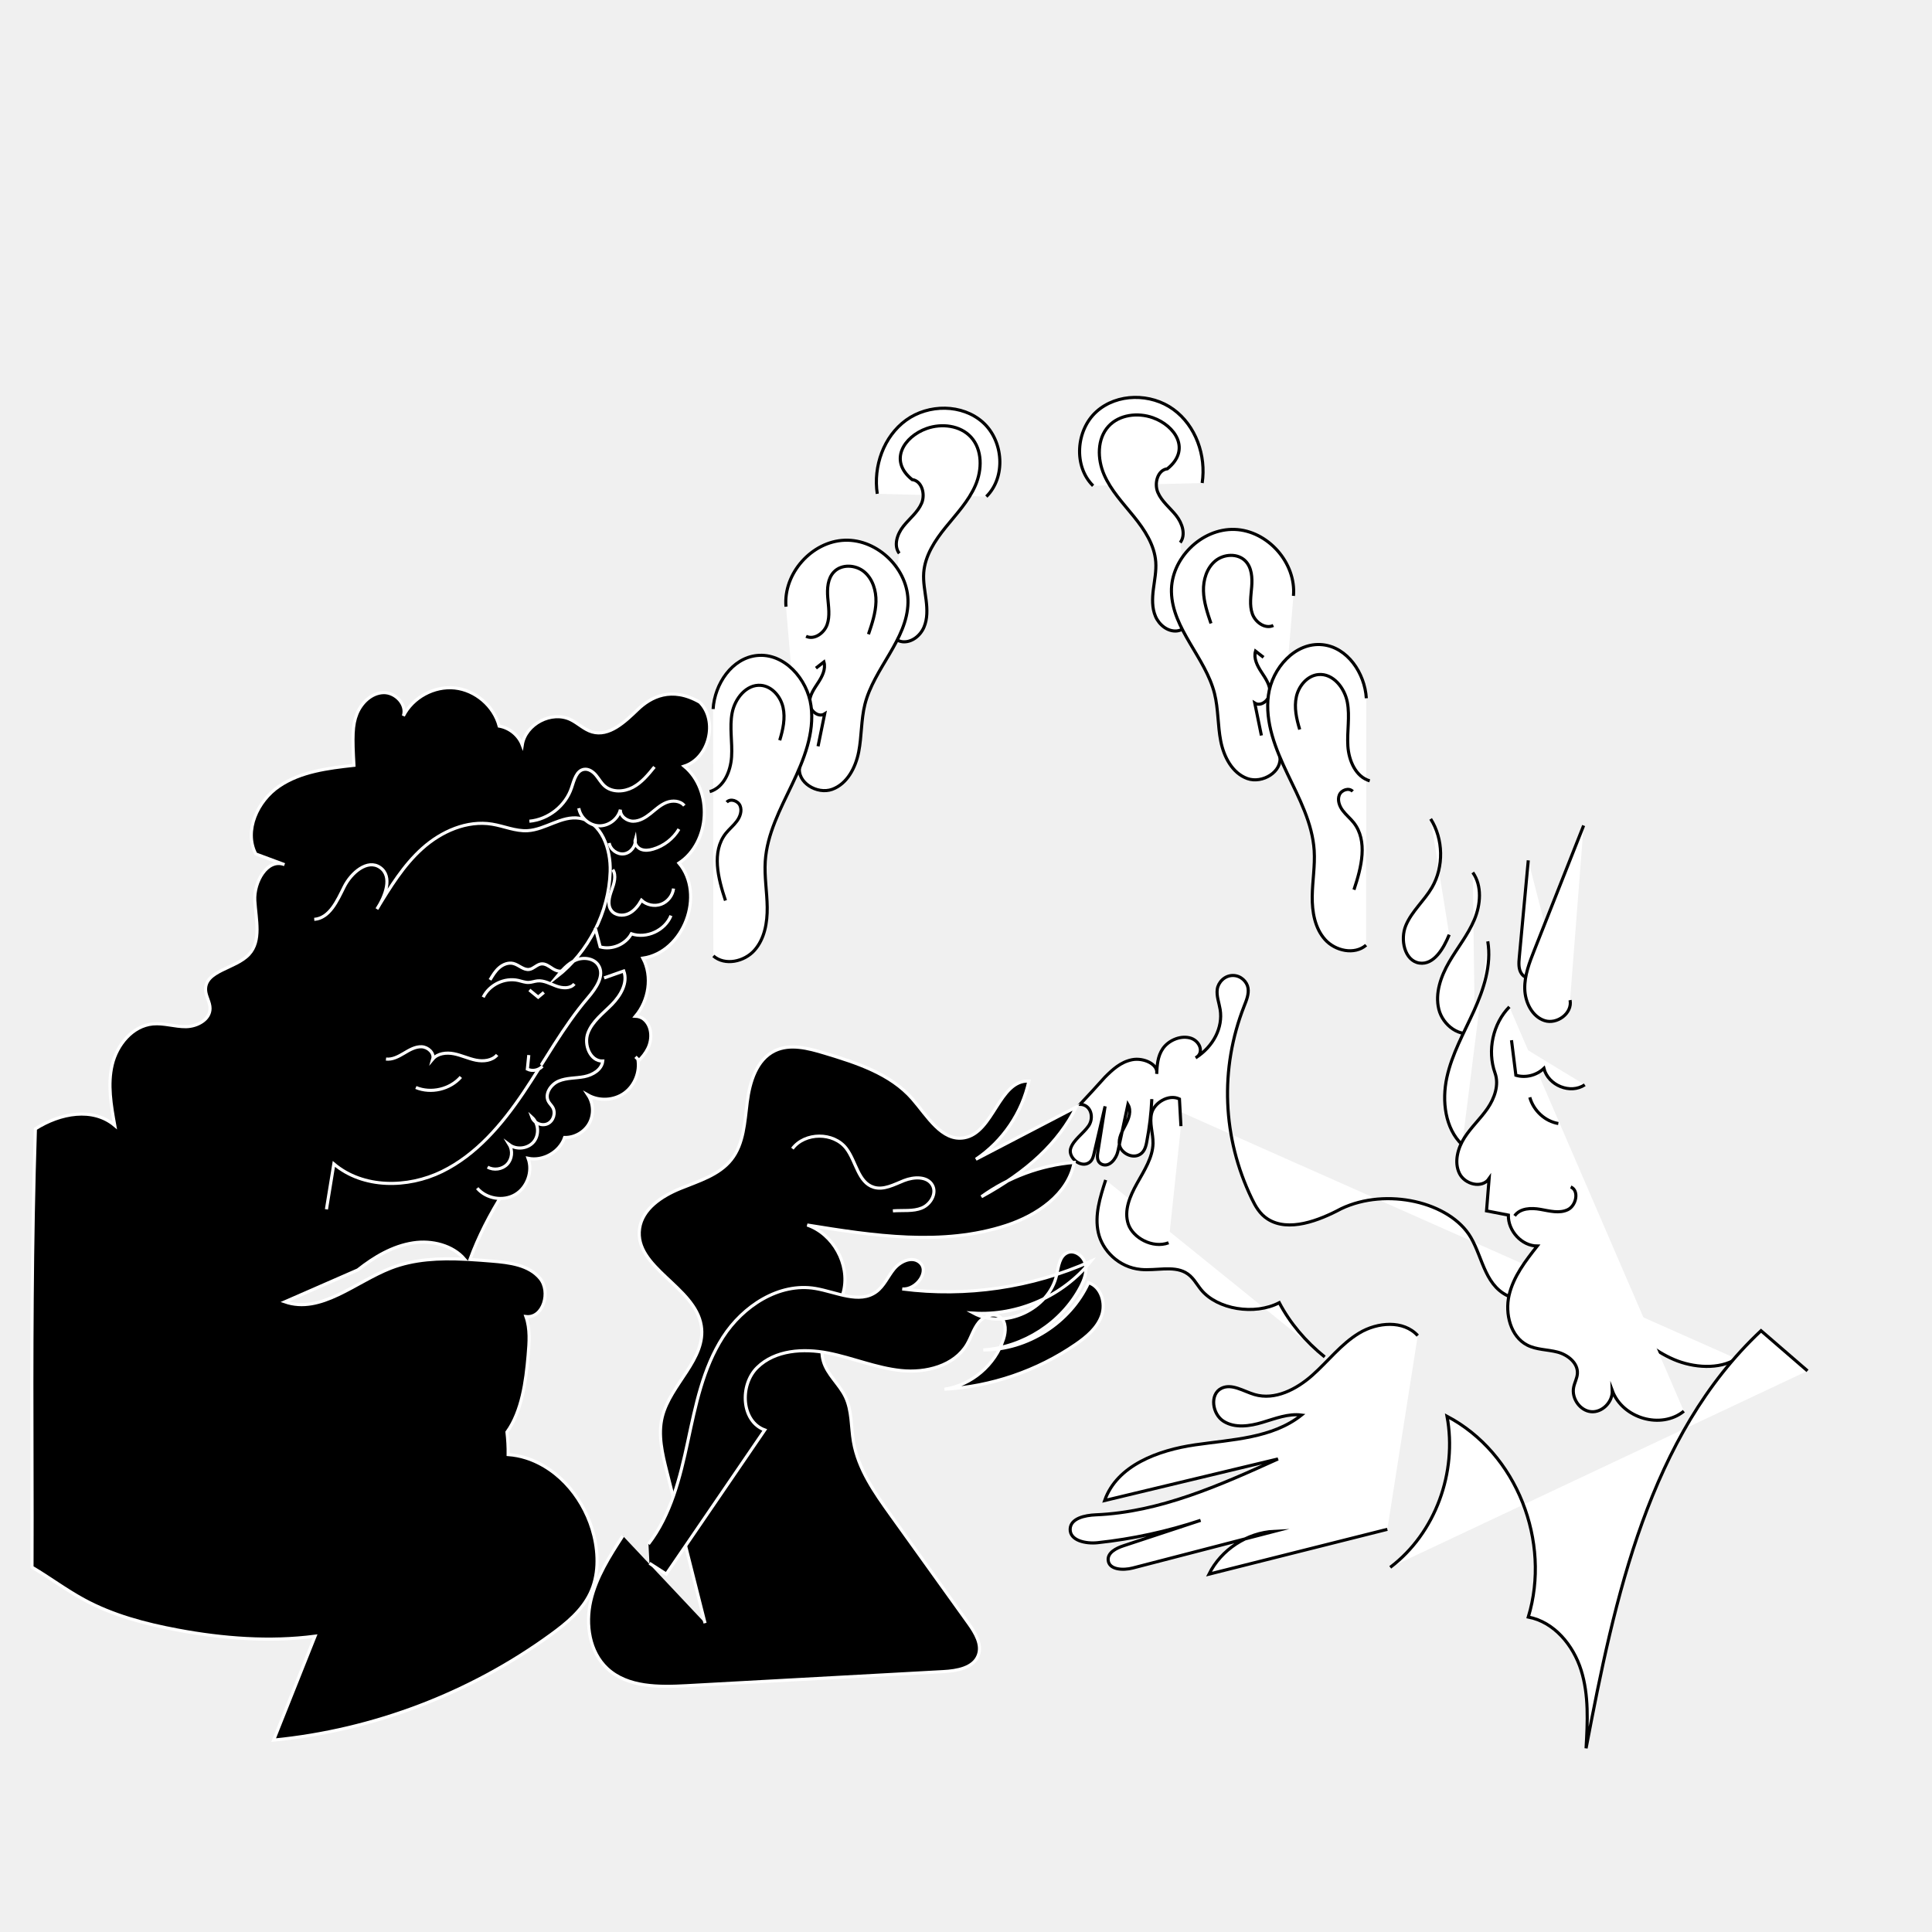
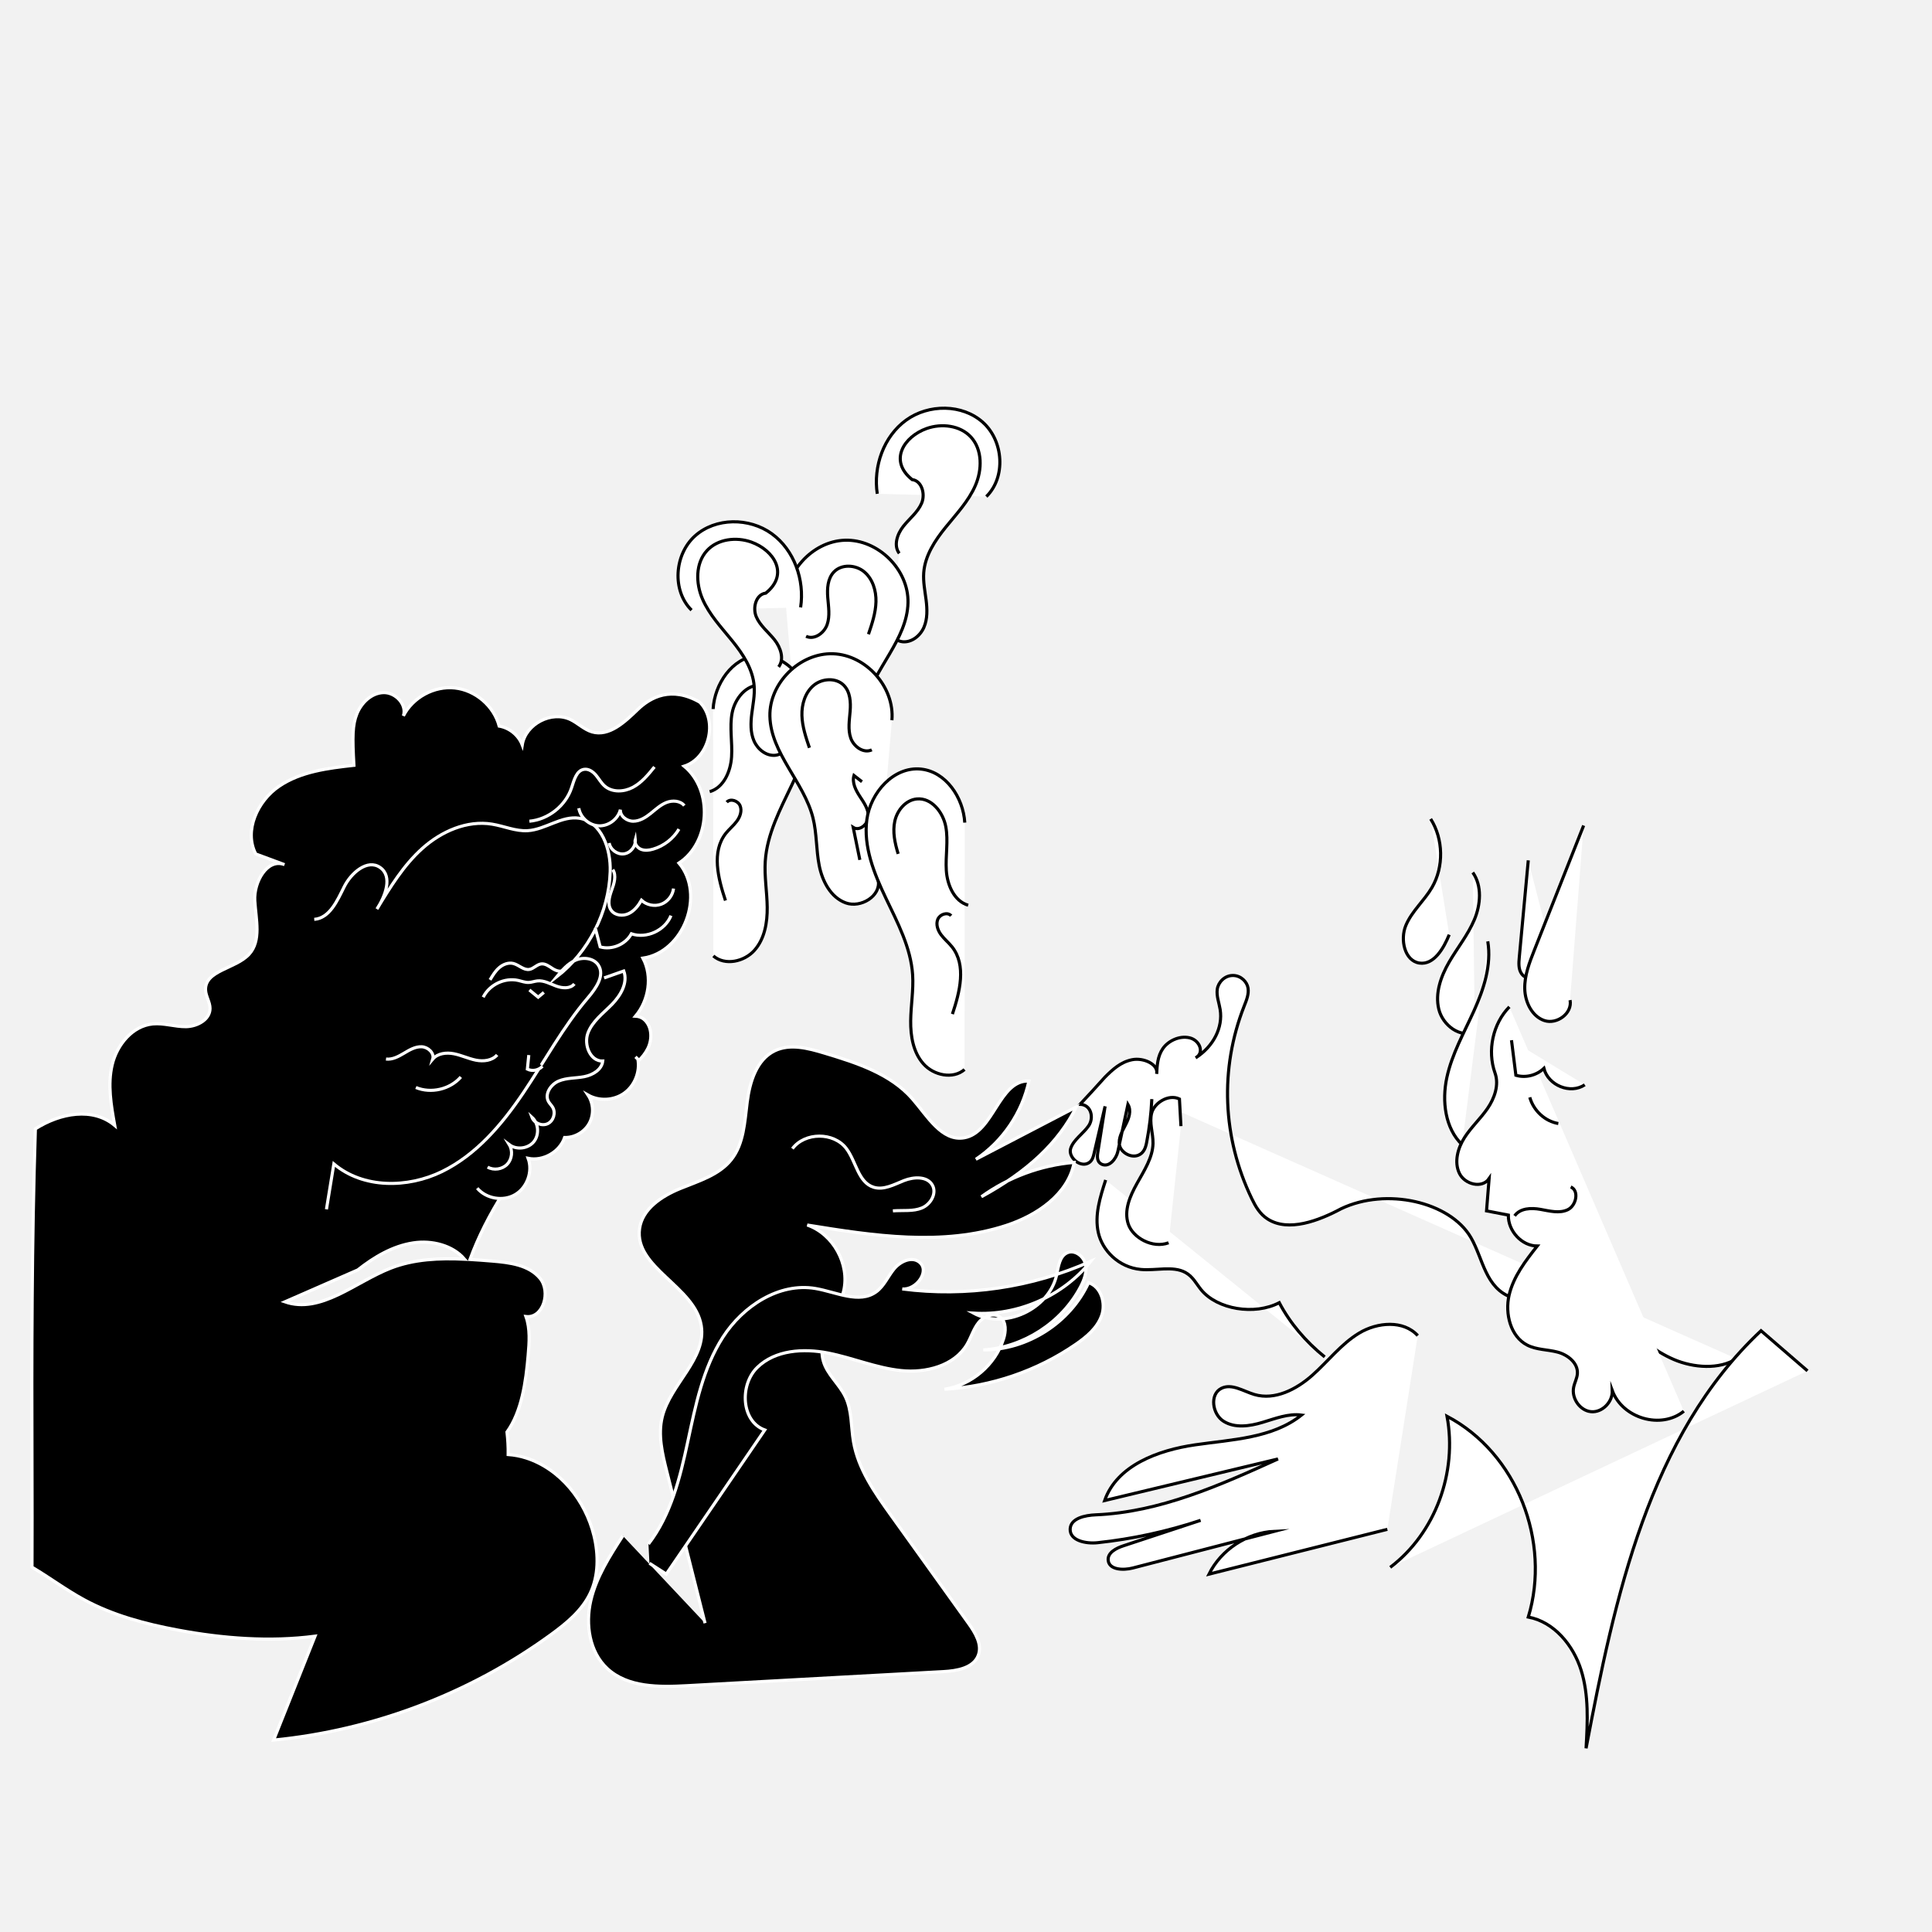
<svg xmlns="http://www.w3.org/2000/svg" version="1.1" x="0px" y="0px" viewBox="0 0 620.71 620.71" style="enable-background:new 0 0 620.71 620.71;" xml:space="preserve">
  <style type="text/css">
	.st0{fill:#FFFFFF;stroke:#000000;stroke-miterlimit:10;}
	.st1{fill:#FFFFFF;}
	.st2{fill:none;stroke:#000000;stroke-miterlimit:10;}
	.st3{stroke:#FFFFFF;stroke-miterlimit:10;}
	.st4{fill:#F2F2F2;}
	.st5{fill:#F2F2F2;stroke:#000000;stroke-miterlimit:10;}
	.st6{fill:#F4F4F4;stroke:#000000;stroke-miterlimit:10;}
	.st7{stroke:#000000;stroke-miterlimit:10;}
</style>
  <g id="Layer_1">
- </g>
+     <rect x="-8.53" y="-14.88" class="st4" width="642" height="650" />
+   </g>
  <g id="Layer_2">
    <g>
      <g>
-         <path class="st3" d="M219.81,246.16c8.04-2.58,10.97-14.57,5.01-20.56c-9.13-5.23-15.78-1.63-19.92,2.35s-9.19,8.81-14.7,7.19     c-2.53-0.75-4.47-2.76-6.83-3.92c-6.11-3-14.54,1.38-15.58,8.11c-1.19-3.12-4.12-5.5-7.41-6.05c-1.7-6.45-7.64-11.55-14.26-12.25     s-13.51,3.03-16.52,8.97c1.22-3.65-2.56-7.6-6.4-7.48c-3.85,0.12-7.08,3.24-8.53,6.81c-1.45,3.57-1.47,7.53-0.96,16.55     c-8.35,0.93-17.07,2-24.02,6.71c-6.95,4.71-11.38,14.31-7.52,21.77c3.08,1.14,6.16,2.29,9.24,3.43     c-5.57-2.16-9.9,5.62-9.55,11.59s2.19,12.87-1.88,17.25c-4.32,4.65-14.2,5.12-13.94,11.45c0.09,2.04,1.45,3.89,1.44,5.93     c-0.01,3.58-4.13,5.79-7.71,5.84c-3.58,0.05-7.11-1.22-10.67-0.88c-6.54,0.62-11.51,6.68-13.04,13.07     c-1.53,6.39-0.36,13.08,0.81,19.55c-7.03-5.93-17.51-4.01-25.5,1.08c-1.16,36.32-1.22,72.59-1.09,108.94     c0.04,10.63,0.04,21.26,0,31.9c5.63,3.32,10.89,7.28,16.64,10.41c9.33,5.08,19.76,7.84,30.2,9.79     c14.48,2.71,29.57,3.87,44.1,1.97l-13.31,33.38c32.02-3.14,63.14-14.98,89.14-33.92c4.96-3.61,9.89-7.67,12.54-13.2     c2.74-5.7,2.72-12.42,1.23-18.56c-2.73-11.22-10.81-21.44-21.81-24.96c-1.86-0.6-3.8-0.95-5.75-1.1     c0.04-2.42-0.11-4.83-0.38-7.23c4.76-6.64,6.07-16.14,6.8-24.65c0.36-4.18,0.69-8.51-0.71-12.46c5.56,0.68,8.09-7.97,4.51-12.28     s-9.79-5.07-15.38-5.53c-2.35-0.19-4.73-0.38-7.11-0.52c5.29-14.42,14.75-29.13,26.46-41.77c7.91-6.22,15.82-12.44,23.73-18.65     c2.69-2.12,5.48-4.34,6.98-7.43c1.5-3.08,1.29-7.28-1.4-9.4c-0.74-0.58-1.65-0.86-2.59-0.91c4.25-5.06,5.53-12.75,2.38-18.65     c13.12-1.9,20.14-20.43,11.58-30.55C228.23,270.66,229.13,253.84,219.81,246.16z M125.54,407.43     c-11.41,4.45-22.45,14.82-34.02,10.82L114.96,408c5.24-4.14,11.17-7.68,17.81-8.69c5.96-0.91,12.68,0.74,16.51,5.25     C141.16,404.18,133.04,404.51,125.54,407.43z" />
+         <path class="st3" d="M219.81,246.16c8.04-2.58,10.97-14.57,5.01-20.56c-9.13-5.23-15.78-1.63-19.92,2.35     c-4.13,3.98-9.19,8.81-14.7,7.19c-2.53-0.75-4.47-2.76-6.83-3.92c-6.11-3-14.54,1.38-15.58,8.11c-1.19-3.12-4.12-5.5-7.41-6.05     c-1.7-6.45-7.64-11.55-14.26-12.25c-6.63-0.71-13.51,3.03-16.52,8.97c1.22-3.65-2.56-7.6-6.4-7.48     c-3.85,0.12-7.08,3.24-8.53,6.81c-1.45,3.57-1.47,7.53-0.96,16.55c-8.35,0.93-17.07,2-24.02,6.71     c-6.95,4.71-11.38,14.31-7.52,21.77c3.08,1.14,6.16,2.29,9.24,3.43c-5.57-2.16-9.9,5.62-9.55,11.59     c0.35,5.97,2.19,12.87-1.88,17.25c-4.32,4.65-14.2,5.12-13.94,11.45c0.09,2.04,1.45,3.89,1.44,5.93     c-0.01,3.58-4.13,5.79-7.71,5.84c-3.58,0.05-7.11-1.22-10.67-0.88c-6.54,0.62-11.51,6.68-13.04,13.07     c-1.53,6.39-0.36,13.08,0.81,19.55c-7.03-5.93-17.51-4.01-25.5,1.08c-1.16,36.32-1.22,72.59-1.09,108.94     c0.04,10.63,0.04,21.26,0,31.89c5.63,3.32,10.89,7.28,16.64,10.41c9.33,5.08,19.76,7.84,30.2,9.79     c14.48,2.71,29.57,3.87,44.1,1.97l-13.31,33.38c32.02-3.14,63.14-14.98,89.14-33.92c4.96-3.61,9.89-7.67,12.54-13.2     c2.74-5.7,2.72-12.42,1.23-18.56c-2.73-11.22-10.81-21.44-21.81-24.96c-1.86-0.6-3.8-0.95-5.75-1.1     c0.04-2.42-0.11-4.83-0.38-7.23c4.76-6.64,6.07-16.14,6.8-24.65c0.36-4.18,0.69-8.51-0.71-12.46c5.56,0.68,8.09-7.97,4.51-12.28     c-3.58-4.31-9.79-5.07-15.38-5.53c-2.35-0.19-4.73-0.38-7.11-0.52c5.29-14.42,14.75-29.13,26.46-41.77     c7.91-6.22,15.82-12.44,23.73-18.65c2.69-2.12,5.48-4.34,6.98-7.43c1.5-3.08,1.29-7.28-1.4-9.4c-0.74-0.58-1.65-0.86-2.59-0.91     c4.25-5.06,5.53-12.75,2.38-18.65c13.12-1.9,20.14-20.43,11.58-30.55C228.23,270.66,229.13,253.84,219.81,246.16z M125.54,407.43     c-11.41,4.45-22.45,14.82-34.02,10.82L114.95,408c5.24-4.14,11.18-7.68,17.81-8.69c5.96-0.91,12.68,0.74,16.51,5.25     C141.16,404.18,133.04,404.51,125.54,407.43z" />
      </g>
    </g>
    <path class="st0" d="M355.23,379.1c-1.8,5.55-3.62,11.3-2.36,16.94s6.49,11.15,13.67,11.81c4.83,0.44,10.28-1.22,14.29,0.96   c2.41,1.31,3.5,3.63,5.08,5.57c5.17,6.31,17.16,8.29,25.09,4.15c3.4,6.47,8.39,12.42,14.6,17.42" />
    <path class="st0" d="M557.9,436.53c-5.52,3.56-13.86,2.93-20.12,0.25c-6.26-2.68-11.05-7.02-16.21-10.91s-11.2-7.51-18.27-8.13   c-5.83-0.51-12.05,1.06-17.42-0.81c-8.75-3.04-9.32-12.46-13.32-19.34c-6.68-11.48-27.17-16.18-41.68-9.25   c-7.12,3.81-16.9,7.59-23.59,3.32c-2.56-1.63-3.95-4.13-5.12-6.56c-9.46-19.62-10.34-41.76-2.47-61.81   c0.75-1.91,1.59-3.89,1.26-5.88s-2.25-3.97-4.78-4.01c-2.77-0.04-4.8,2.24-5.1,4.42s0.58,4.34,0.93,6.51   c0.94,5.78-2.15,11.86-7.87,15.52c2.89-1.55,1.36-5.66-1.98-6.43s-6.94,1.08-8.59,3.51c-1.65,2.43-1.82,5.3-1.96,8.06   c0.62-3-4.14-5.26-7.87-4.53c-3.73,0.73-6.39,3.26-8.77,5.64c-2.61,2.92-5.27,5.81-7.96,8.68c3.64,0.16,4.49,4.39,2.74,6.93   c-1.75,2.54-4.91,4.49-5.78,7.3c-0.87,2.81,3.22,6.4,5.97,4.49c1-0.69,1.3-1.81,1.54-2.84c1.19-5.07,2.37-10.15,3.56-15.22   c-0.78,4.96-1.57,9.91-2.35,14.87c-0.21,1.34-0.25,3,1.21,3.71c2.48,1.2,4.75-1.8,5.24-4.07c1.08-5.04,2.16-10.08,3.24-15.12   c1.2,2.05,0.31,4.47-0.77,6.56s-2.37,4.28-1.94,6.52c0.43,2.24,3.57,4.27,6.09,3.22c1.79-0.74,2.33-2.54,2.63-4.12   c0.9-4.6,1.45-9.24,1.66-13.89" />
    <path class="st0" d="M379.41,361.8c-0.16-2.91-0.32-5.82-0.48-8.72c-3.54-1.69-8.09,1.29-8.92,4.5c-0.83,3.21,0.5,6.51,0.43,9.78   c-0.1,4.52-2.82,8.69-5.13,12.83c-2.31,4.13-4.28,8.73-2.81,13.1c1.47,4.37,7.79,7.92,12.94,5.99" />
    <g>
      <g>
        <path class="st0" d="M281.85,158.65c-1.34-8.81,2.05-18.43,9.26-23.66c7.21-5.24,18.07-5.24,24.69,0.72     c6.62,5.96,7.44,17.58,1.09,23.83" />
        <path class="st0" d="M286.11,199.8c-1.45,2.57,0.94,6.1,3.88,6.38c2.94,0.28,5.68-1.94,6.85-4.65c1.17-2.71,1.06-5.79,0.7-8.72     c-0.37-2.93-0.98-5.86-0.77-8.8c0.4-5.49,3.6-10.35,7.07-14.63c3.46-4.28,7.34-8.36,9.53-13.41c2.19-5.05,2.29-11.48-1.42-15.54     c-3.46-3.78-9.42-4.47-14.24-2.76c-7.25,2.58-12.31,10.29-4.67,16.41c3.14,0.38,4.3,4.68,3.06,7.59     c-1.24,2.91-3.9,4.93-5.87,7.41c-1.97,2.48-3.22,6.18-1.32,8.71" />
      </g>
      <g>
        <path class="st0" d="M252.52,194.91c-0.93-10.6,8.28-21,18.92-21.35c10.64-0.35,20.52,9.42,20.28,20.06     c-0.26,11.93-10.93,21.09-13.84,32.66c-1.25,4.99-1.01,10.24-2,15.29c-0.99,5.05-3.7,10.28-8.53,12.03s-11.4-2.23-10.43-7.28" />
        <path class="st0" d="M258.98,204.43c2.64,1.24,5.8-1.02,6.76-3.77c0.96-2.75,0.43-5.76,0.2-8.66c-0.23-2.9-0.04-6.13,1.97-8.24     c2.47-2.59,7-2.34,9.74-0.05s3.88,6.08,3.78,9.65c-0.1,3.57-1.26,7.02-2.41,10.41" />
        <path class="st0" d="M262.14,214.66c0.86-0.67,1.71-1.33,2.57-2c0.67,2.31-0.57,4.71-1.89,6.72c-1.32,2.01-2.83,4.14-2.73,6.54     c0.09,2.4,2.83,4.73,4.86,3.43c-0.71,3.47-1.42,6.95-2.13,10.42" />
      </g>
      <g>
        <path class="st0" d="M229.11,227.8c0.48-8.05,6.06-16.38,14.09-17.2c8.73-0.9,16.22,7.54,17.37,16.23     c1.16,8.7-2.32,17.29-6.1,25.21s-8.05,15.93-8.61,24.68c-0.31,4.92,0.57,9.83,0.63,14.76c0.06,4.93-0.83,10.16-4.11,13.84     c-3.28,3.68-9.48,5.03-13.2,1.8" />
        <path class="st0" d="M228.01,254.34c4.51-1.3,6.73-6.5,7.03-11.19s-0.7-9.45,0.17-14.07c0.87-4.62,4.59-9.31,9.27-8.89     c3.57,0.32,6.32,3.6,7.1,7.09c0.78,3.49-0.03,7.14-1.07,10.56" />
        <path class="st0" d="M233.49,257.73c1.18-1.31,3.62-0.48,4.29,1.15c0.67,1.63,0,3.53-1.05,4.95c-1.05,1.42-2.45,2.54-3.55,3.92     c-4.65,5.9-2.48,14.44-0.1,21.57" />
      </g>
    </g>
    <g>
      <g>
- 		</g>
-     </g>
-     <g>
-       <g>
-         <path class="st0" d="M386.23,155.18c1.34-8.81-2.05-18.43-9.26-23.66c-7.21-5.24-18.07-5.24-24.69,0.72     c-6.62,5.96-7.44,17.58-1.09,23.83" />
-         <path class="st0" d="M381.98,196.33c1.45,2.57-0.94,6.1-3.88,6.38c-2.94,0.28-5.68-1.94-6.85-4.65c-1.17-2.71-1.06-5.79-0.7-8.72     c0.37-2.93,0.98-5.86,0.77-8.8c-0.4-5.49-3.6-10.35-7.07-14.63c-3.46-4.28-7.34-8.36-9.53-13.41     c-2.19-5.05-2.29-11.48,1.42-15.54c3.46-3.78,9.42-4.47,14.24-2.76c7.25,2.58,12.31,10.29,4.67,16.41     c-3.14,0.38-4.3,4.68-3.06,7.59s3.9,4.93,5.87,7.41c1.97,2.48,3.22,6.18,1.32,8.71" />
+         <path class="st0" d="M257.22,195.14c1.34-8.81-2.05-18.43-9.26-23.66c-7.21-5.24-18.07-5.24-24.69,0.72     c-6.62,5.96-7.44,17.58-1.09,23.83" />
+         <path class="st0" d="M252.96,236.28c1.45,2.57-0.94,6.1-3.88,6.38c-2.94,0.28-5.68-1.94-6.85-4.65c-1.17-2.71-1.06-5.79-0.7-8.72     c0.37-2.93,0.98-5.86,0.77-8.8c-0.4-5.49-3.6-10.35-7.07-14.63c-3.46-4.28-7.34-8.36-9.53-13.41     c-2.19-5.05-2.29-11.48,1.42-15.54c3.46-3.78,9.42-4.47,14.24-2.76c7.25,2.58,12.31,10.29,4.67,16.41     c-3.14,0.38-4.3,4.68-3.06,7.59c1.24,2.91,3.9,4.93,5.87,7.41c1.97,2.48,3.22,6.18,1.32,8.71" />
      </g>
      <g>
-         <path class="st0" d="M415.56,191.44c0.93-10.6-8.28-21-18.92-21.35s-20.52,9.42-20.28,20.06c0.26,11.93,10.93,21.09,13.84,32.66     c1.25,4.99,1.01,10.24,2,15.29c0.99,5.05,3.7,10.28,8.53,12.03s11.4-2.23,10.43-7.28" />
-         <path class="st0" d="M409.1,200.95c-2.64,1.24-5.8-1.02-6.76-3.77s-0.43-5.76-0.2-8.66s0.04-6.13-1.97-8.24     c-2.47-2.59-7-2.34-9.74-0.05s-3.88,6.08-3.78,9.65c0.1,3.57,1.26,7.02,2.41,10.41" />
-         <path class="st0" d="M405.94,211.19c-0.86-0.67-1.71-1.33-2.57-2c-0.67,2.31,0.57,4.71,1.89,6.72c1.32,2.01,2.83,4.14,2.73,6.54     c-0.09,2.4-2.83,4.73-4.86,3.43c0.71,3.47,1.42,6.95,2.13,10.42" />
+         <path class="st0" d="M286.55,231.39c0.93-10.6-8.28-21-18.92-21.35c-10.64-0.35-20.52,9.42-20.28,20.06     c0.26,11.93,10.93,21.09,13.84,32.66c1.25,4.99,1.01,10.24,2,15.29c0.99,5.05,3.7,10.28,8.53,12.03s11.4-2.23,10.43-7.28" />
+         <path class="st0" d="M280.09,240.91c-2.64,1.24-5.8-1.02-6.76-3.77c-0.96-2.75-0.43-5.76-0.2-8.66c0.23-2.9,0.04-6.13-1.97-8.24     c-2.47-2.59-7-2.34-9.74-0.05c-2.75,2.29-3.88,6.08-3.78,9.65c0.1,3.57,1.26,7.02,2.41,10.41" />
+         <path class="st0" d="M276.93,251.15c-0.86-0.67-1.71-1.33-2.57-2c-0.67,2.31,0.57,4.71,1.89,6.72c1.32,2.01,2.83,4.14,2.73,6.54     c-0.09,2.4-2.83,4.73-4.86,3.43c0.71,3.47,1.42,6.95,2.13,10.42" />
      </g>
      <g>
-         <path class="st0" d="M438.97,224.33c-0.48-8.05-6.06-16.38-14.09-17.2c-8.73-0.9-16.22,7.54-17.37,16.23     c-1.16,8.7,2.32,17.29,6.1,25.21c3.79,7.91,8.05,15.93,8.61,24.68c0.31,4.92-0.57,9.83-0.63,14.76     c-0.06,4.93,0.83,10.16,4.11,13.84c3.28,3.68,9.48,5.03,13.2,1.8" />
-         <path class="st0" d="M440.07,250.87c-4.51-1.3-6.73-6.5-7.03-11.19c-0.3-4.69,0.7-9.45-0.17-14.07     c-0.87-4.62-4.59-9.31-9.27-8.89c-3.57,0.32-6.32,3.6-7.1,7.09c-0.78,3.49,0.03,7.14,1.07,10.56" />
-         <path class="st0" d="M434.59,254.26c-1.18-1.31-3.62-0.48-4.29,1.15s0,3.53,1.05,4.95c1.05,1.42,2.45,2.54,3.55,3.92     c4.65,5.9,2.48,14.44,0.1,21.57" />
+         <path class="st0" d="M309.96,264.29c-0.48-8.05-6.06-16.38-14.09-17.2c-8.73-0.9-16.22,7.54-17.37,16.23     c-1.16,8.7,2.32,17.29,6.1,25.21s8.05,15.93,8.61,24.68c0.31,4.92-0.57,9.83-0.63,14.76c-0.06,4.93,0.83,10.16,4.11,13.84     c3.28,3.68,9.48,5.03,13.2,1.8" />
+         <path class="st0" d="M311.06,290.83c-4.51-1.3-6.73-6.5-7.03-11.19c-0.3-4.69,0.7-9.45-0.17-14.07     c-0.87-4.62-4.59-9.31-9.27-8.89c-3.57,0.32-6.32,3.6-7.1,7.09c-0.78,3.49,0.03,7.14,1.07,10.56" />
+         <path class="st0" d="M305.58,294.21c-1.18-1.31-3.62-0.48-4.29,1.15s0,3.53,1.05,4.95s2.45,2.54,3.55,3.92     c4.65,5.9,2.48,14.44,0.1,21.57" />
      </g>
    </g>
    <path class="st3" d="M226.52,521.49c-4.08-16.2-8.17-32.39-12.25-48.59c-1.46-5.8-2.93-11.87-1.5-17.68   c2.59-10.53,14.25-18.62,12.53-29.32c-2.02-12.6-21.62-18.59-19.81-31.22c0.91-6.32,7.12-10.39,13.03-12.81   c5.91-2.42,12.49-4.31,16.45-9.32c4.03-5.09,4.28-12.08,5.1-18.52c0.82-6.44,2.99-13.61,8.84-16.43   c4.92-2.37,10.75-0.83,15.98,0.75c10.3,3.11,21.16,6.58,28.23,14.68c4.81,5.52,9.44,13.77,16.66,12.52   c9.49-1.64,11.15-18.63,20.78-18.23c-2.17,10.15-8.41,19.36-17.03,25.13c10.75-5.6,21.51-11.2,32.26-16.8   c-5.73,11.45-15.65,20.76-30.48,28.83c8.69-6.28,19.11-10.13,29.79-11.02c-1.92,10.25-11.92,17-21.83,20.25   c-20.46,6.7-42.68,3.31-63.93-0.14c8.35,2.88,13.71,12.56,11.71,21.17c-1.8,7.77-8.71,14.86-6.54,22.54   c1.23,4.35,5.14,7.41,7.1,11.49c2.12,4.42,1.77,9.57,2.59,14.4c1.5,8.82,6.85,16.42,12.06,23.68c8.3,11.57,16.59,23.14,24.89,34.7   c2.18,3.05,4.48,6.79,3.14,10.29c-1.56,4.09-6.86,4.97-11.23,5.21c-27.44,1.51-54.88,3.01-82.33,4.52   c-8.98,0.49-19.04,0.62-25.63-5.51c-5.72-5.32-7.04-14.12-5.3-21.73c1.74-7.61,6.06-14.35,10.3-20.91" />
    <path class="st3" d="M208.34,496.06c7.24-9.4,10.15-21.34,12.64-32.94c2.49-11.6,4.86-23.56,11.28-33.53   c6.43-9.97,18.04-17.61,29.74-15.62c6.65,1.13,14.09,5.04,19.53,1.05c2.49-1.83,3.72-4.88,5.67-7.28s5.57-4.16,8.06-2.32   c3.71,2.74-0.8,9.13-5.39,8.69c20.5,2.66,41.72-0.45,60.59-8.89c-8.91,11.16-23.45,17.58-37.7,16.66   c10.01,5.39,24.34-1.22,26.73-12.34c0.58-2.69,0.93-6.04,3.48-7.09c2.39-0.98,5.17,1.14,5.75,3.66c0.58,2.52-0.41,5.12-1.62,7.41   c-6.04,11.44-18.28,19.36-31.19,20.18c14.14,0.08,27.95-8.74,33.83-21.6c4.02,1.3,5.58,6.57,4.19,10.55   c-1.39,3.99-4.84,6.86-8.31,9.25c-12.39,8.53-27.16,13.58-42.18,14.43c8.66-1.29,16.33-7.81,18.98-16.16   c0.76-2.38,0.94-5.41-1.03-6.95c-2.1-1.63-5.31-0.38-6.98,1.68c-1.67,2.06-2.39,4.72-3.73,7.01c-4.08,6.94-13.22,9.26-21.22,8.42   c-8-0.83-15.55-4.1-23.45-5.64c-7.9-1.54-16.97-0.98-22.72,4.65c-5.75,5.63-5.16,17.35,2.41,20.08   c-10.55,15.43-21.09,30.87-31.64,46.3c-1.8-1.16-3.61-2.32-5.41-3.48" />
    <path class="st3" d="M100.96,295.37c4.97-0.4,7.4-6.01,9.62-10.47s7.48-9.04,11.56-6.18c4.07,2.85,1.68,9.19-1.05,13.34   c4.23-6.98,8.55-14.07,14.63-19.51c6.08-5.44,14.31-9.08,22.36-7.77c3.84,0.62,7.55,2.33,11.43,2.1c5.74-0.34,10.93-4.89,16.61-4   c7.15,1.12,10.16,9.91,9.92,17.14c-0.43,13.08-6.93,25.84-17.26,33.89c1.74-2.11,3.58-4.3,6.08-5.4c2.51-1.1,5.89-0.72,7.38,1.57   c2.16,3.31-0.78,7.47-3.35,10.48c-7.99,9.34-13.84,20.28-20.71,30.47c-6.87,10.19-15.13,19.96-26.17,25.36   c-11.04,5.4-25.38,5.51-34.75-2.45c-0.79,4.86-1.59,9.73-2.38,14.59" />
    <path class="st3" d="M157.44,314.81c0.84-1.41,1.7-2.85,2.95-3.92c1.24-1.07,2.95-1.74,4.54-1.34c1.8,0.46,3.31,2.2,5.14,1.9   c1.38-0.22,2.39-1.57,3.78-1.76c1.35-0.18,2.56,0.77,3.71,1.51c1.15,0.74,2.77,1.26,3.79,0.34" />
    <path class="st3" d="M155.24,320.39c1.98-4.03,6.87-6.38,11.25-5.4c1.13,0.25,2.24,0.7,3.4,0.65c0.95-0.04,1.86-0.41,2.81-0.5   c2.08-0.2,4.02,0.93,5.99,1.66s4.5,0.93,5.84-0.68" />
    <path class="st3" d="M170.08,318.06c0.94,0.77,1.88,1.54,2.82,2.31c0.61-0.51,1.22-1.02,1.83-1.53" />
    <path class="st3" d="M124.01,340.25c2.04,0.25,3.99-0.8,5.75-1.85c1.76-1.05,3.64-2.18,5.7-2.1c2.05,0.08,4.15,2,3.57,3.97   c1.58-1.88,4.39-2.2,6.8-1.72c2.41,0.47,4.66,1.58,7.07,2.06s5.22,0.17,6.82-1.69" />
    <path class="st3" d="M133.61,349.39c4.88,2.03,10.98,0.6,14.45-3.38" />
    <path class="st3" d="M169.89,338.97c-0.15,1.51-0.31,3.01-0.46,4.52c1.58,0.78,3.65,0.39,4.83-0.92" />
    <path class="st3" d="M170.08,263.84c6.1-0.55,11.67-4.98,13.57-10.8c0.79-2.4,1.55-5.54,4.05-5.88c1.47-0.2,2.84,0.79,3.79,1.92   c0.95,1.14,1.66,2.48,2.78,3.46c2.42,2.11,6.21,1.92,9.04,0.42c2.83-1.5,4.93-4.06,6.95-6.56" />
    <path class="st3" d="M185.96,259.66c0.53,3.06,3.38,5.55,6.48,5.66c3.1,0.11,6.13-2.18,6.87-5.19c-0.13,2.07,2.06,3.71,4.14,3.71   c2.08-0.01,3.96-1.19,5.58-2.49s3.17-2.77,5.1-3.53c1.93-0.76,4.42-0.6,5.73,1.01" />
    <path class="st3" d="M153.32,381.74c2.9,3.41,8.34,4.33,12.2,2.06s5.71-7.46,4.15-11.66c4.82,1,10.14-2.03,11.73-6.69   c3.2,0.08,6.37-1.74,7.91-4.54c1.54-2.8,1.37-6.46-0.41-9.11c3.58,2.04,8.33,1.79,11.67-0.61c3.34-2.4,5.1-6.82,4.37-10.88   c-0.26-0.26-0.52-0.52-0.77-0.77" />
    <path class="st3" d="M195.72,270.84c0.37,2.15,2.61,3.78,4.77,3.48s3.86-2.5,3.61-4.67c-0.38,1.29,0.57,2.68,1.81,3.2   c1.24,0.51,2.66,0.33,3.94-0.05c3.43-1,6.45-3.34,8.28-6.42" />
    <path class="st3" d="M196.89,279.4c1.22,1.93,0.41,4.44-0.37,6.59s-1.47,4.73-0.09,6.55c1.22,1.61,3.69,1.85,5.52,0.99   c1.83-0.86,3.13-2.55,4.14-4.3c1.65,1.55,4.18,2.07,6.31,1.29s3.73-2.81,3.99-5.05" />
    <path class="st3" d="M191.25,298.15c0.53,2.02,1.05,4.05,1.58,6.07c3.76,1.06,8.14-0.78,10.02-4.21   c4.87,1.66,10.81-1.07,12.72-5.84" />
    <path class="st3" d="M194.09,314.19c2.1-0.74,4.21-1.48,6.31-2.23c1.41,3.77-1,7.88-3.82,10.75c-2.82,2.87-6.26,5.4-7.68,9.16   c-1.42,3.76,0.73,9.16,4.75,9.02c-0.29,2.77-3.22,4.49-5.95,5.02s-5.64,0.33-8.2,1.41c-2.57,1.08-4.64,4.2-3.26,6.62   c0.37,0.65,0.94,1.16,1.32,1.8c1.06,1.77,0.28,4.38-1.58,5.27s-4.38-0.14-5.09-2.08c2.17,1.95,2.44,5.65,0.59,7.9   c-1.86,2.25-5.54,2.68-7.87,0.92c1.2,1.94,0.91,4.67-0.67,6.31c-1.58,1.64-4.3,2.04-6.28,0.91" />
    <path class="st3" d="M254.58,369.04c4.02-5.34,13.27-5.37,17.32-0.06c3.17,4.16,3.8,10.92,8.8,12.46c3.24,1,6.57-0.89,9.72-2.14   c3.15-1.25,7.53-1.47,9.16,1.5c1.45,2.65-0.6,6.13-3.39,7.29c-2.79,1.16-5.96,0.69-9.32,0.93" />
    <g>
      <path class="st0" d="M459.64,263.1c4.1,6.46,4.28,15.38,0.43,22.01c-2.49,4.28-6.44,7.58-8.38,12.16    c-1.94,4.58-0.43,11.42,4.32,12.14c4.63,0.69,7.77-4.63,9.59-9.11" />
      <path class="st0" d="M473.17,280.31c3.04,4.28,2.54,10.36,0.48,15.23s-5.44,9-8.08,13.56c-2.64,4.56-4.58,10-3.31,15.16    c1.27,5.16,6.86,9.33,11.58,7.28" />
      <path class="st0" d="M477.99,302.43c1.26,7.64-1.29,15.39-4.47,22.4s-7.04,13.8-8.68,21.36c-1.63,7.56-0.57,16.34,4.92,21.59" />
      <path class="st0" d="M491,276.41c-0.96,10.4-1.93,20.8-2.89,31.19c-0.17,1.78-0.29,3.74,0.71,5.2c1.88,2.76,6.47,1.47,8.05-1.49    c1.58-2.96,1.08-6.59,0.55-9.93" />
      <path class="st0" d="M508.79,265.22c-5.27,13.33-10.55,26.66-15.82,39.99c-1.58,4-3.2,8.15-3.1,12.48s2.38,8.92,6.35,10.21    c3.97,1.3,9.02-2.33,8.21-6.58" />
      <path class="st0" d="M484.93,323.48c-5.29,5.36-7.18,14.06-4.61,21.26c1.36,3.79-0.15,8.09-2.41,11.38c-2.26,3.29-5.25,6-7.4,9.37    c-2.15,3.37-3.38,7.83-1.65,11.45s7.3,5.01,9.56,1.72c-0.28,3.46-0.55,6.92-0.83,10.37c2.34,0.45,4.68,0.9,7.01,1.35    c-0.12,5.14,4.34,9.91,9.28,9.94c-3.77,4.78-7.64,9.78-9.04,15.78c-1.39,6.01,0.49,13.32,5.82,16.05c3,1.54,6.51,1.4,9.75,2.25    s6.62,3.47,6.37,6.93c-0.11,1.51-0.9,2.88-1.2,4.37c-0.73,3.61,2.09,7.54,5.62,7.85s6.94-3.09,6.79-6.78    c3.32,8.97,15.73,12.54,23,6.61" />
      <path class="st0" d="M491.49,352.55c1.2,4.3,4.92,7.72,9.17,8.41" />
      <path class="st0" d="M486.62,390.62c1.78-2.5,5.32-2.6,8.27-2.08s6.11,1.41,8.82,0.1c2.71-1.31,3.71-6.13,0.94-7.3" />
      <path class="st0" d="M485.61,334.2c0.47,3.75,0.94,7.51,1.41,11.26c3.1,0.93,6.63,0.05,9-2.22c1.39,5.51,8.55,8.39,13.13,5.28" />
    </g>
    <path class="st0" d="M455.49,429.11c-4.56-5.05-12.96-4.34-18.78-0.84c-5.83,3.5-10.04,9.1-15.13,13.61   c-5.09,4.51-12,8.07-18.52,6.16c-3.58-1.05-7.34-3.67-10.67-1.99c-3.83,1.94-2.91,8.3,0.73,10.58c3.64,2.28,8.36,1.58,12.48,0.35   c4.12-1.22,8.3-2.91,12.55-2.35c-9.37,7.47-22.3,7.84-34.17,9.56c-11.86,1.72-25.13,6.58-29.08,17.9   c18.56-4.45,37.12-8.91,55.69-13.36c-18.7,8.48-38,17.11-58.52,17.95c-3.48,0.14-8.14,1.11-8.25,4.59   c-0.12,3.73,5.08,4.76,8.79,4.37c11.26-1.2,22.38-3.61,33.12-7.19c-8.28,2.73-16.57,5.47-24.85,8.2c-2.28,0.75-5.02,2.16-4.85,4.55   c0.22,3.17,4.81,3.37,7.89,2.57c15.18-3.93,30.36-7.87,45.53-11.8c-8.78,0.42-17.13,5.89-21.03,13.77c19.1-4.8,38.2-9.6,57.3-14.4" />
    <path class="st0" d="M580.71,440.43c-4.98-4.3-9.95-8.6-14.93-12.9c-35.98,33.77-47,85.68-56.21,134.16   c0.48-8.42,0.93-17.05-1.59-25.1c-2.52-8.04-8.69-15.5-16.97-17.07c7.33-24.17-3.6-52.65-26.11-64.5   c3.33,17.97-3.67,37.49-18.25,48.54" />
  </g>
  <g id="Layer_5">
</g>
</svg>
